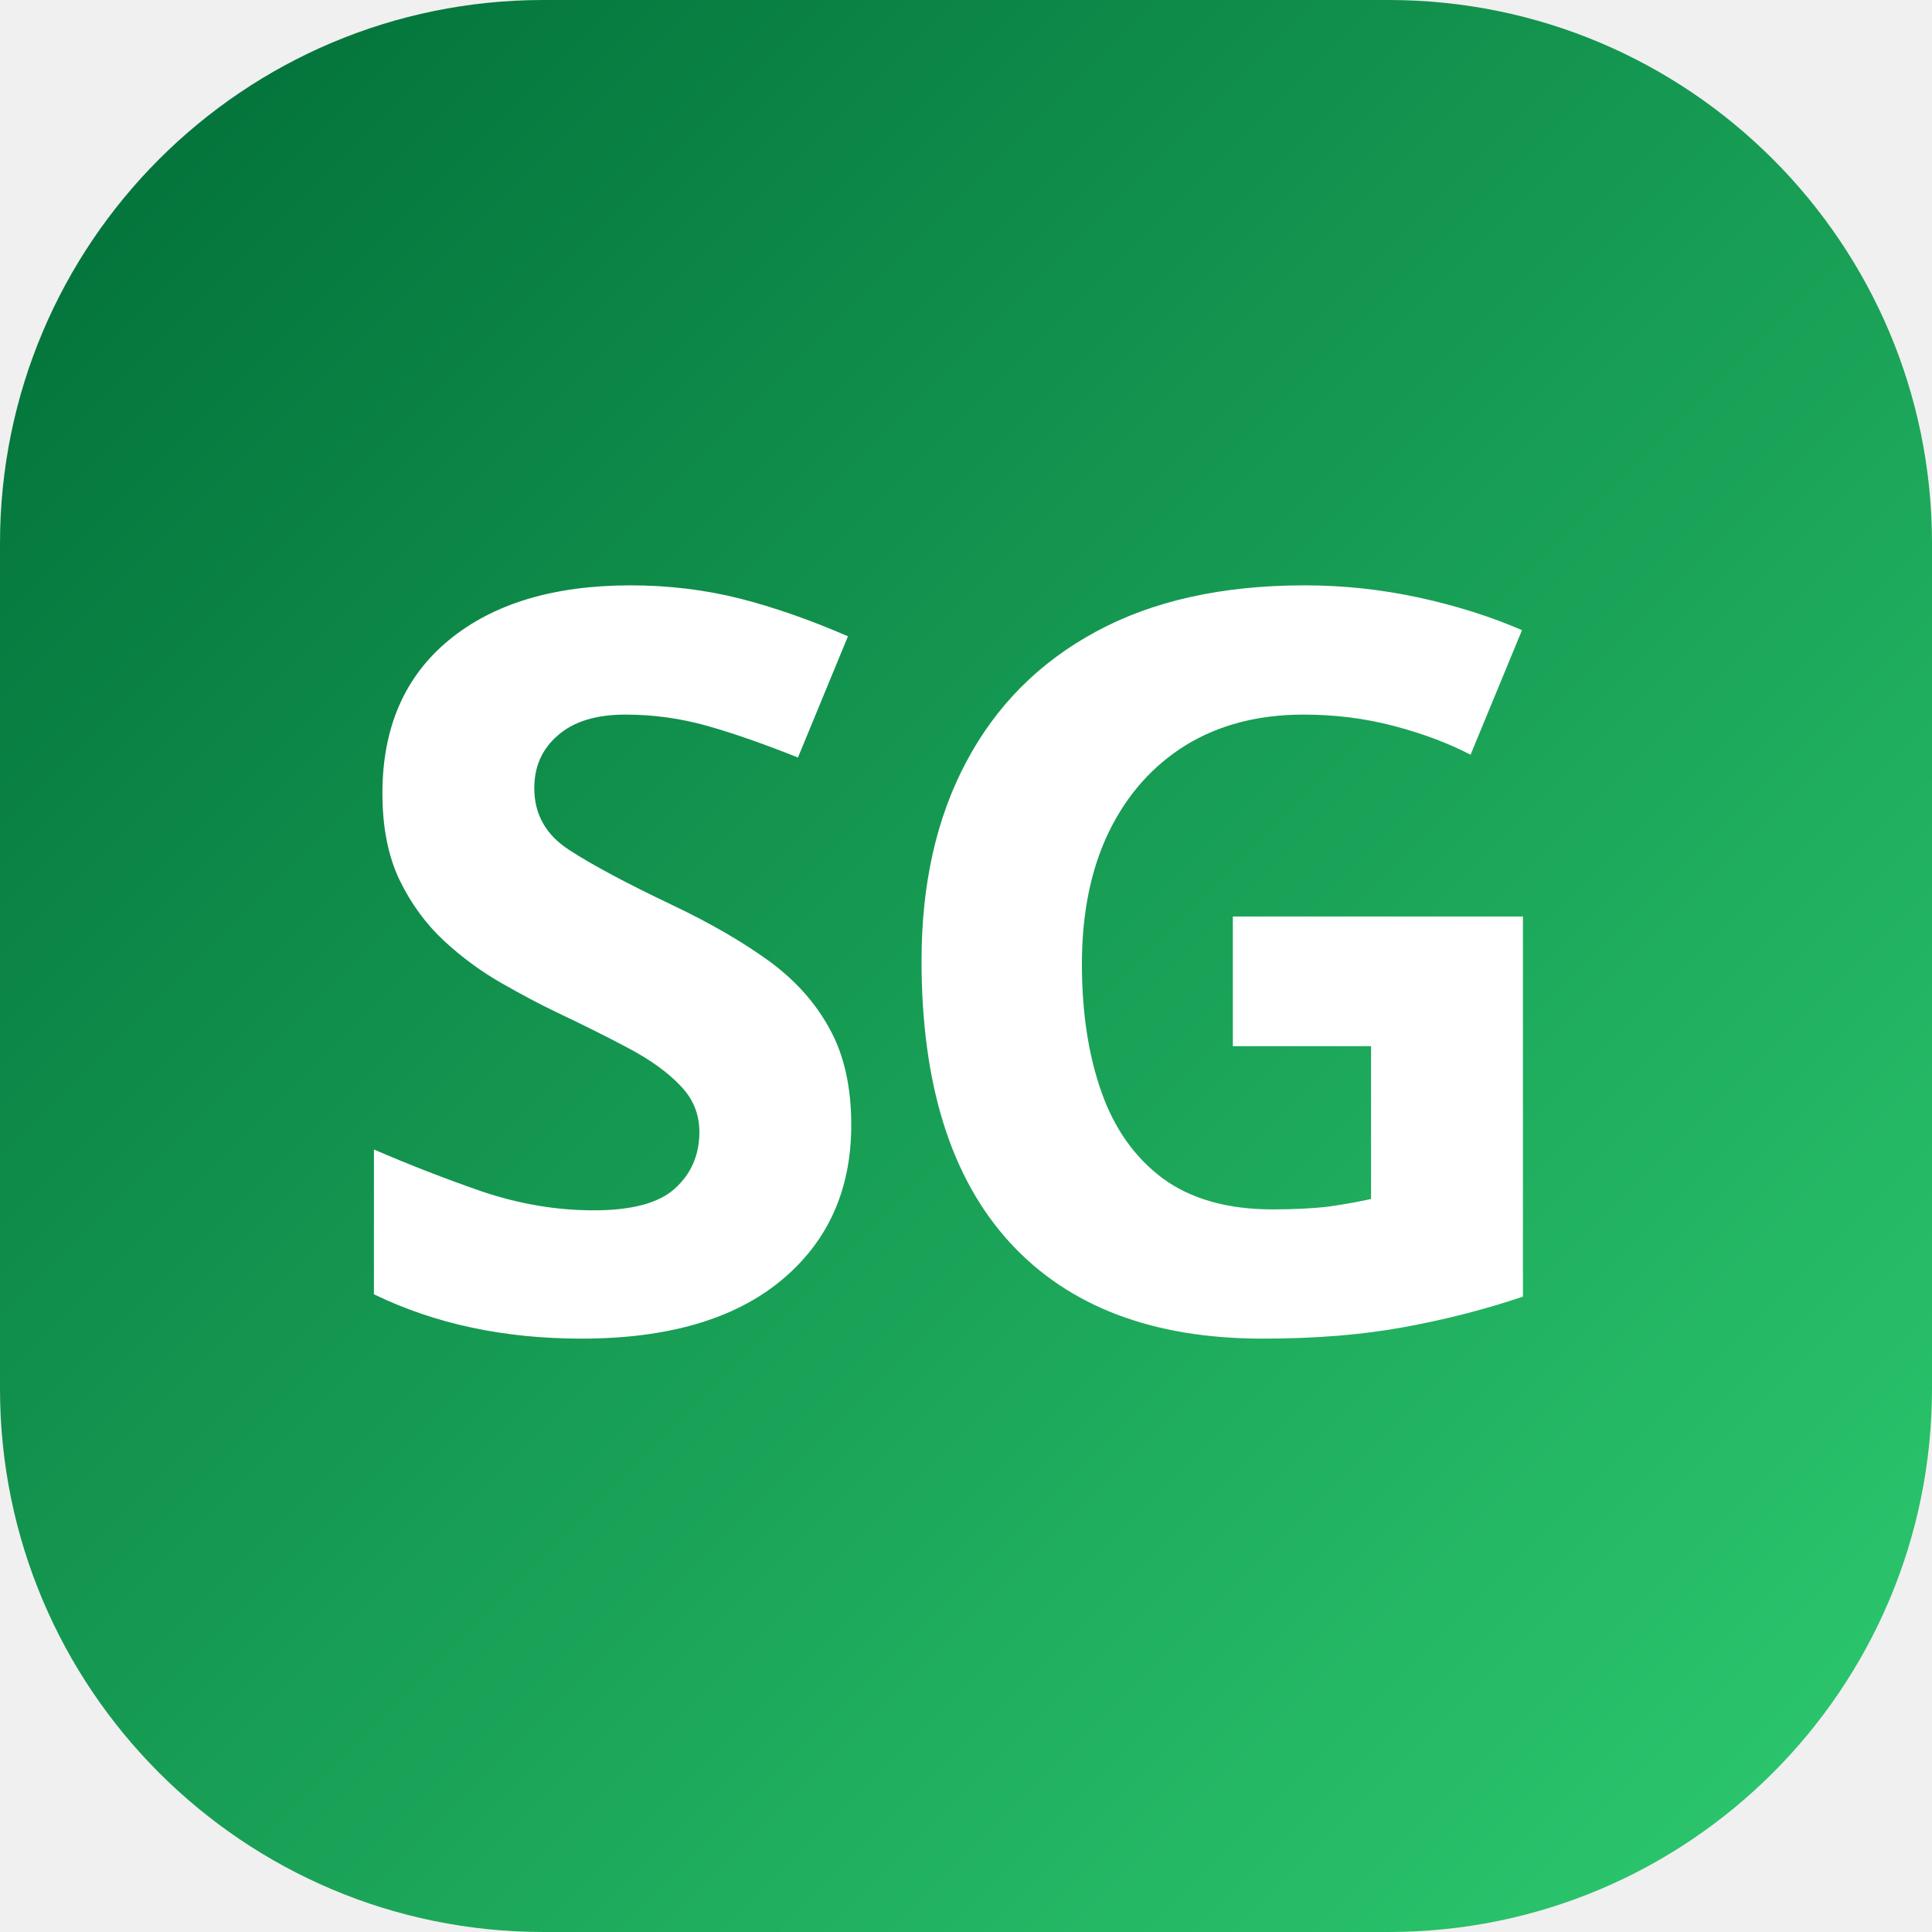
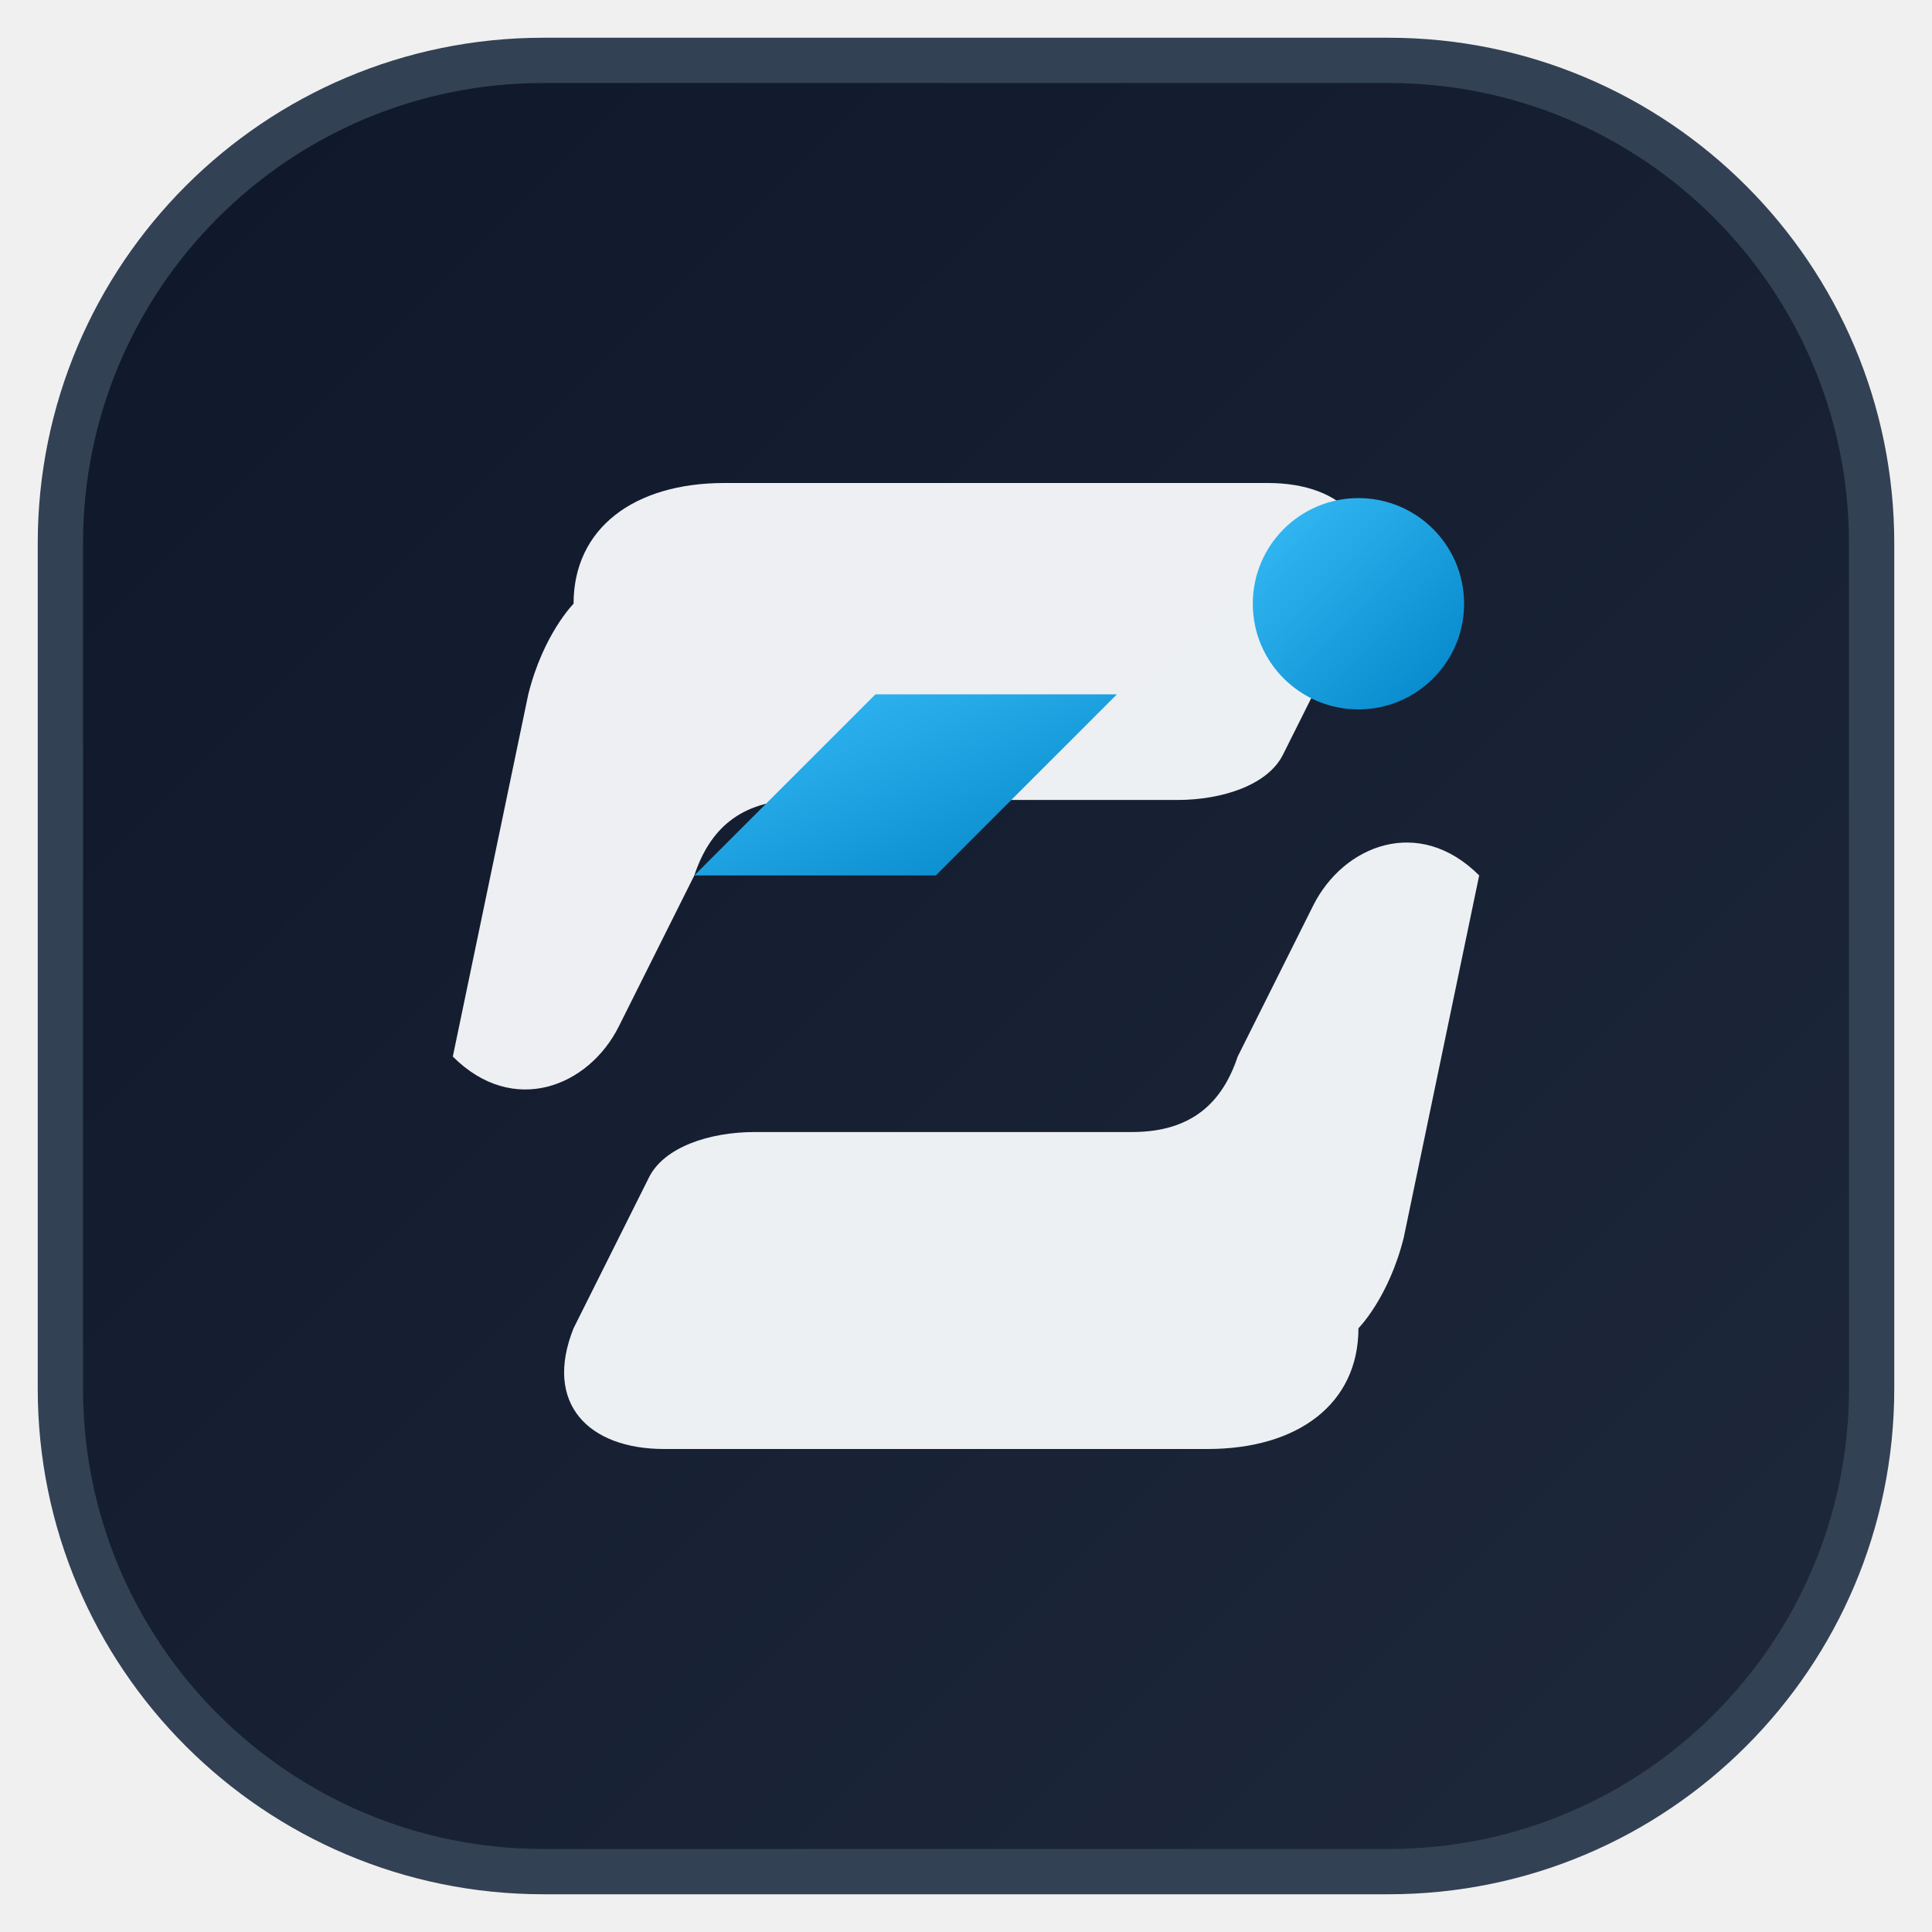
<svg xmlns="http://www.w3.org/2000/svg" viewBox="0 0 64 64" width="64" height="64" fill="none">
  <defs>
-     <linearGradient id="favGrad" x1="0%" y1="0%" x2="100%" y2="100%">
-       <stop offset="0%" stop-color="#006d37" />
-       <stop offset="100%" stop-color="#2ecc71" />
+     <linearGradient id="sgBgGrad" x1="0%" y1="0%" x2="100%" y2="100%">
+       <stop offset="0%" stop-color="#0F172A" />
+       <stop offset="100%" stop-color="#1E293B" />
+     </linearGradient>
+     <linearGradient id="sgAccentGrad" x1="0%" y1="0%" x2="100%" y2="100%">
+       <stop offset="0%" stop-color="#38BDF8" />
+       <stop offset="100%" stop-color="#0284C7" />
    </linearGradient>
  </defs>
-   <rect width="64" height="64" rx="18" fill="url(#favGrad)" />
-   <text x="32" y="44" font-family="'Plus Jakarta Sans', sans-serif" font-weight="900" font-size="34" fill="#ffffff" text-anchor="middle" letter-spacing="-1">SG</text>
+   <rect x="2" y="2" width="60" height="60" rx="16" fill="url(#sgBgGrad)" stroke="#334155" stroke-width="1.5" />
+   <path d="M19 20C19 17.5 21 16 24 16H42C44.5 16 46 17.5 45 20L42.5 25C42 26 40.5 26.5 39 26.5H26.5C24.5 26.5 23.5 27.5 23 29L20.5 34C19.5 36 17 37 15 35L17.5 23C18 21 19 20 19 20Z" fill="#F8FAFC" opacity="0.95" />
+   <path d="M23 29L29 23H37L31 29H23Z" fill="url(#sgAccentGrad)" />
+   <path d="M45 44C45 46.5 43 48 40 48H22C19.5 48 18 46.5 19 44L21.5 39C22 38 23.5 37.5 25 37.5H37.5C39.5 37.5 40.5 36.5 41 35L43.5 30C44.5 28 47 27 49 29L46.5 41C46 43 45 44 45 44Z" fill="#F8FAFC" opacity="0.95" />
+   <circle cx="45" cy="20" r="3.5" fill="url(#sgAccentGrad)" />
</svg>
